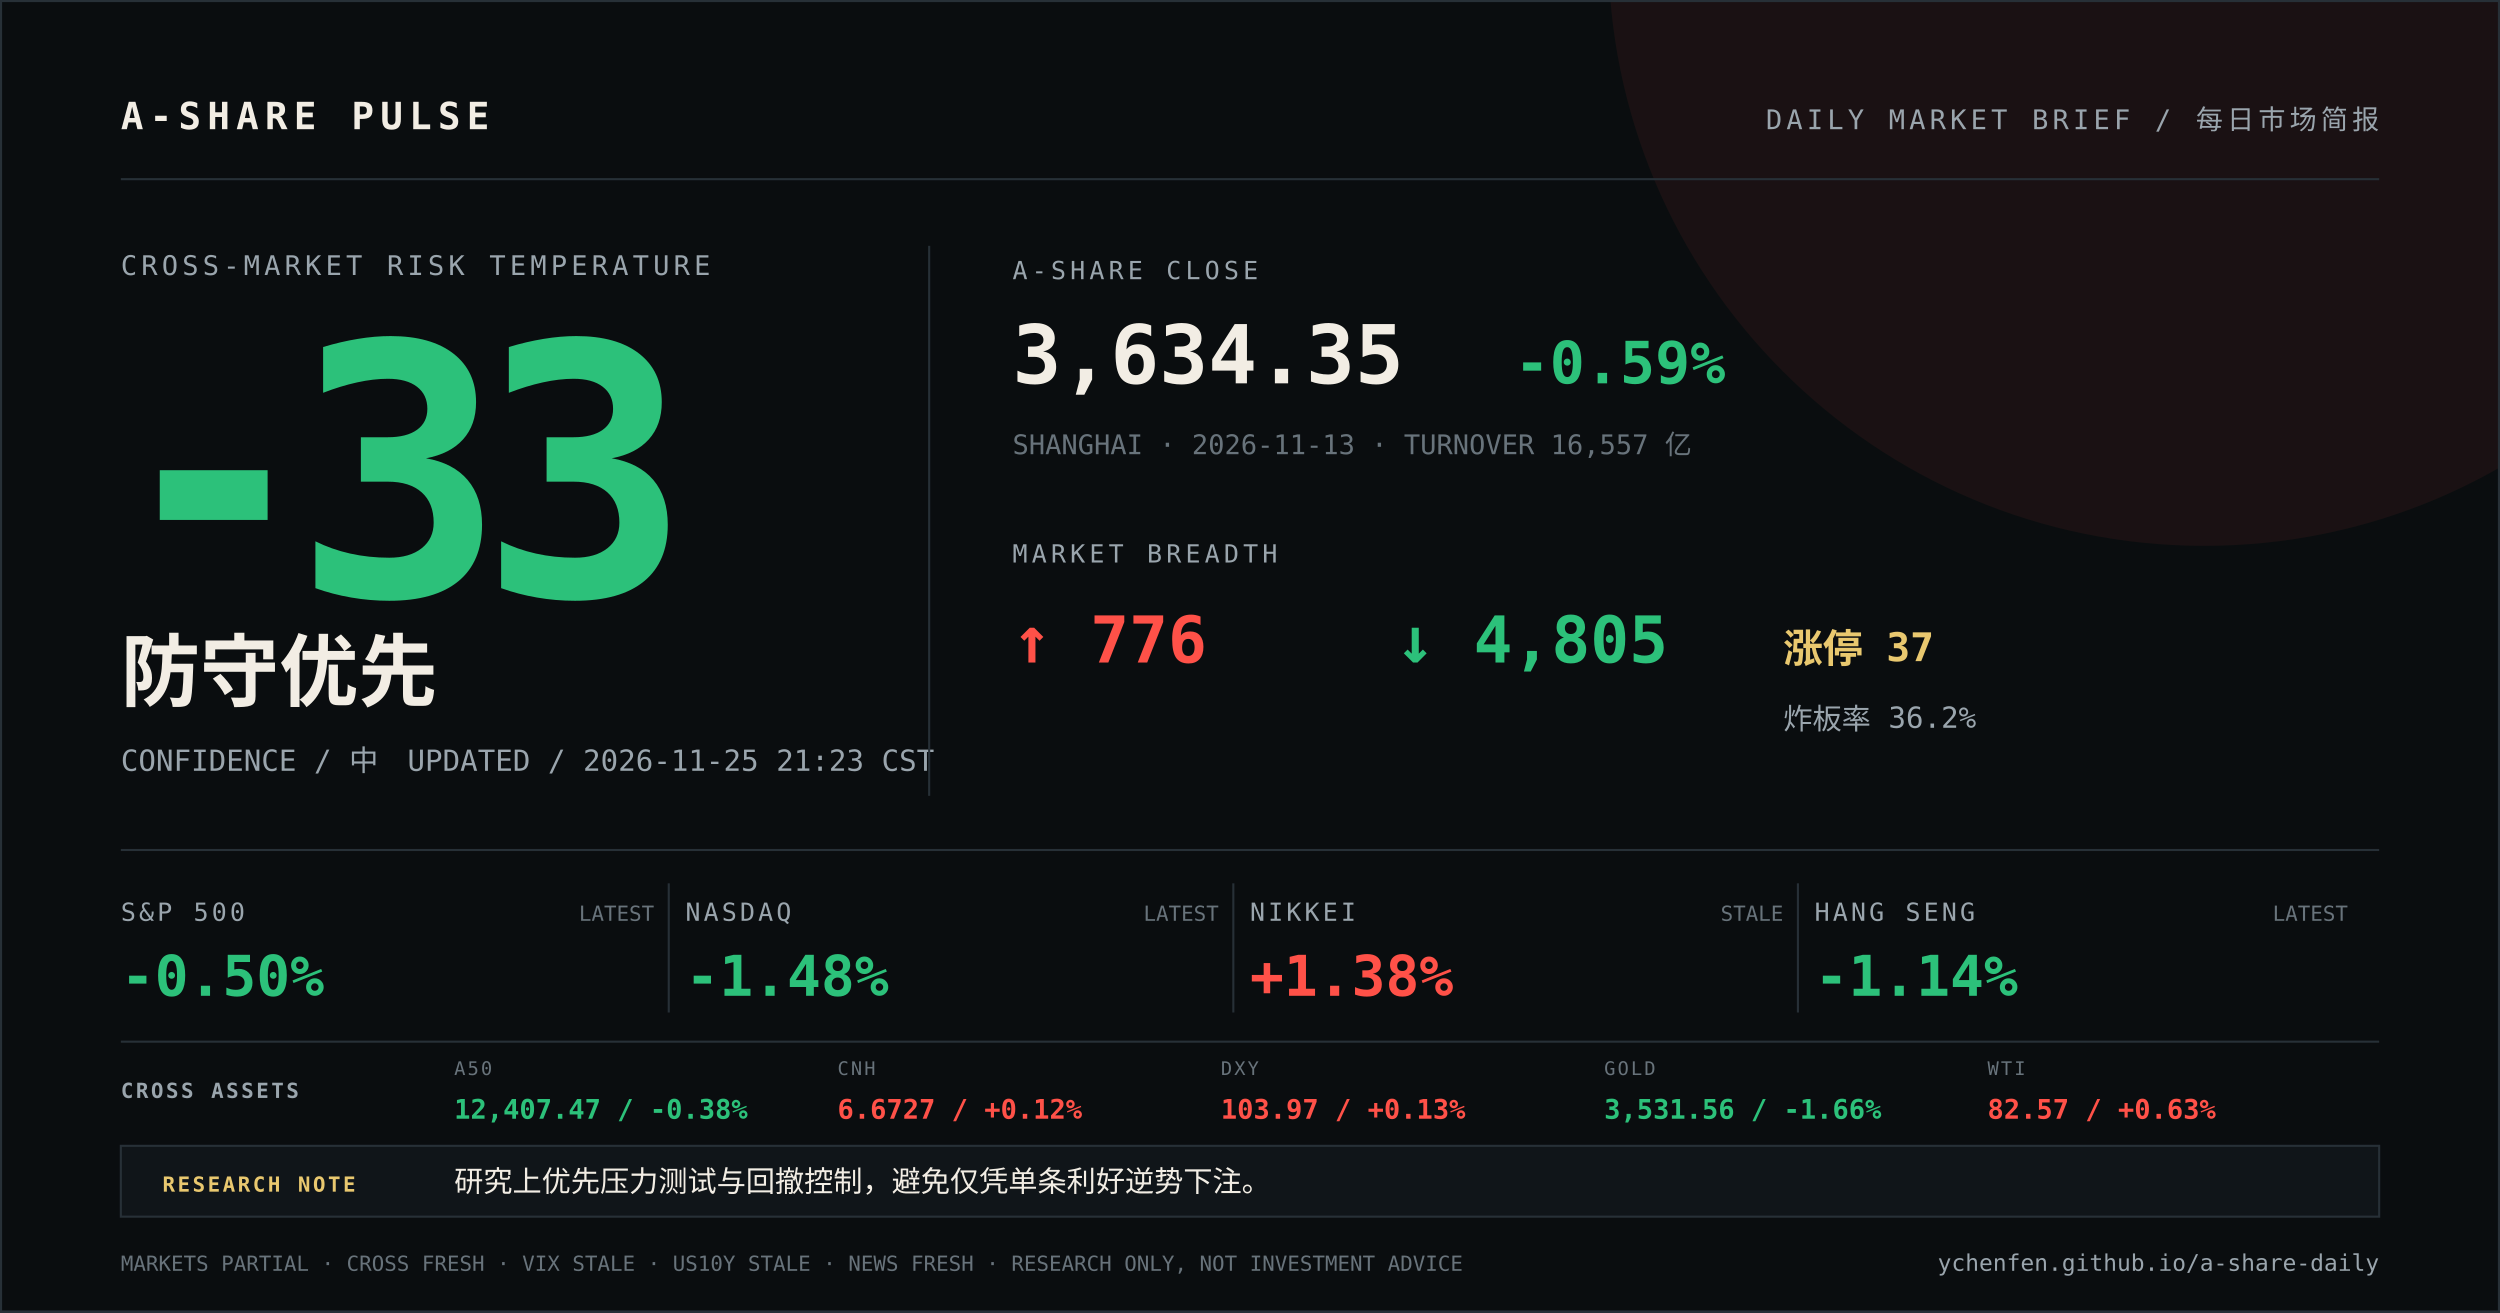
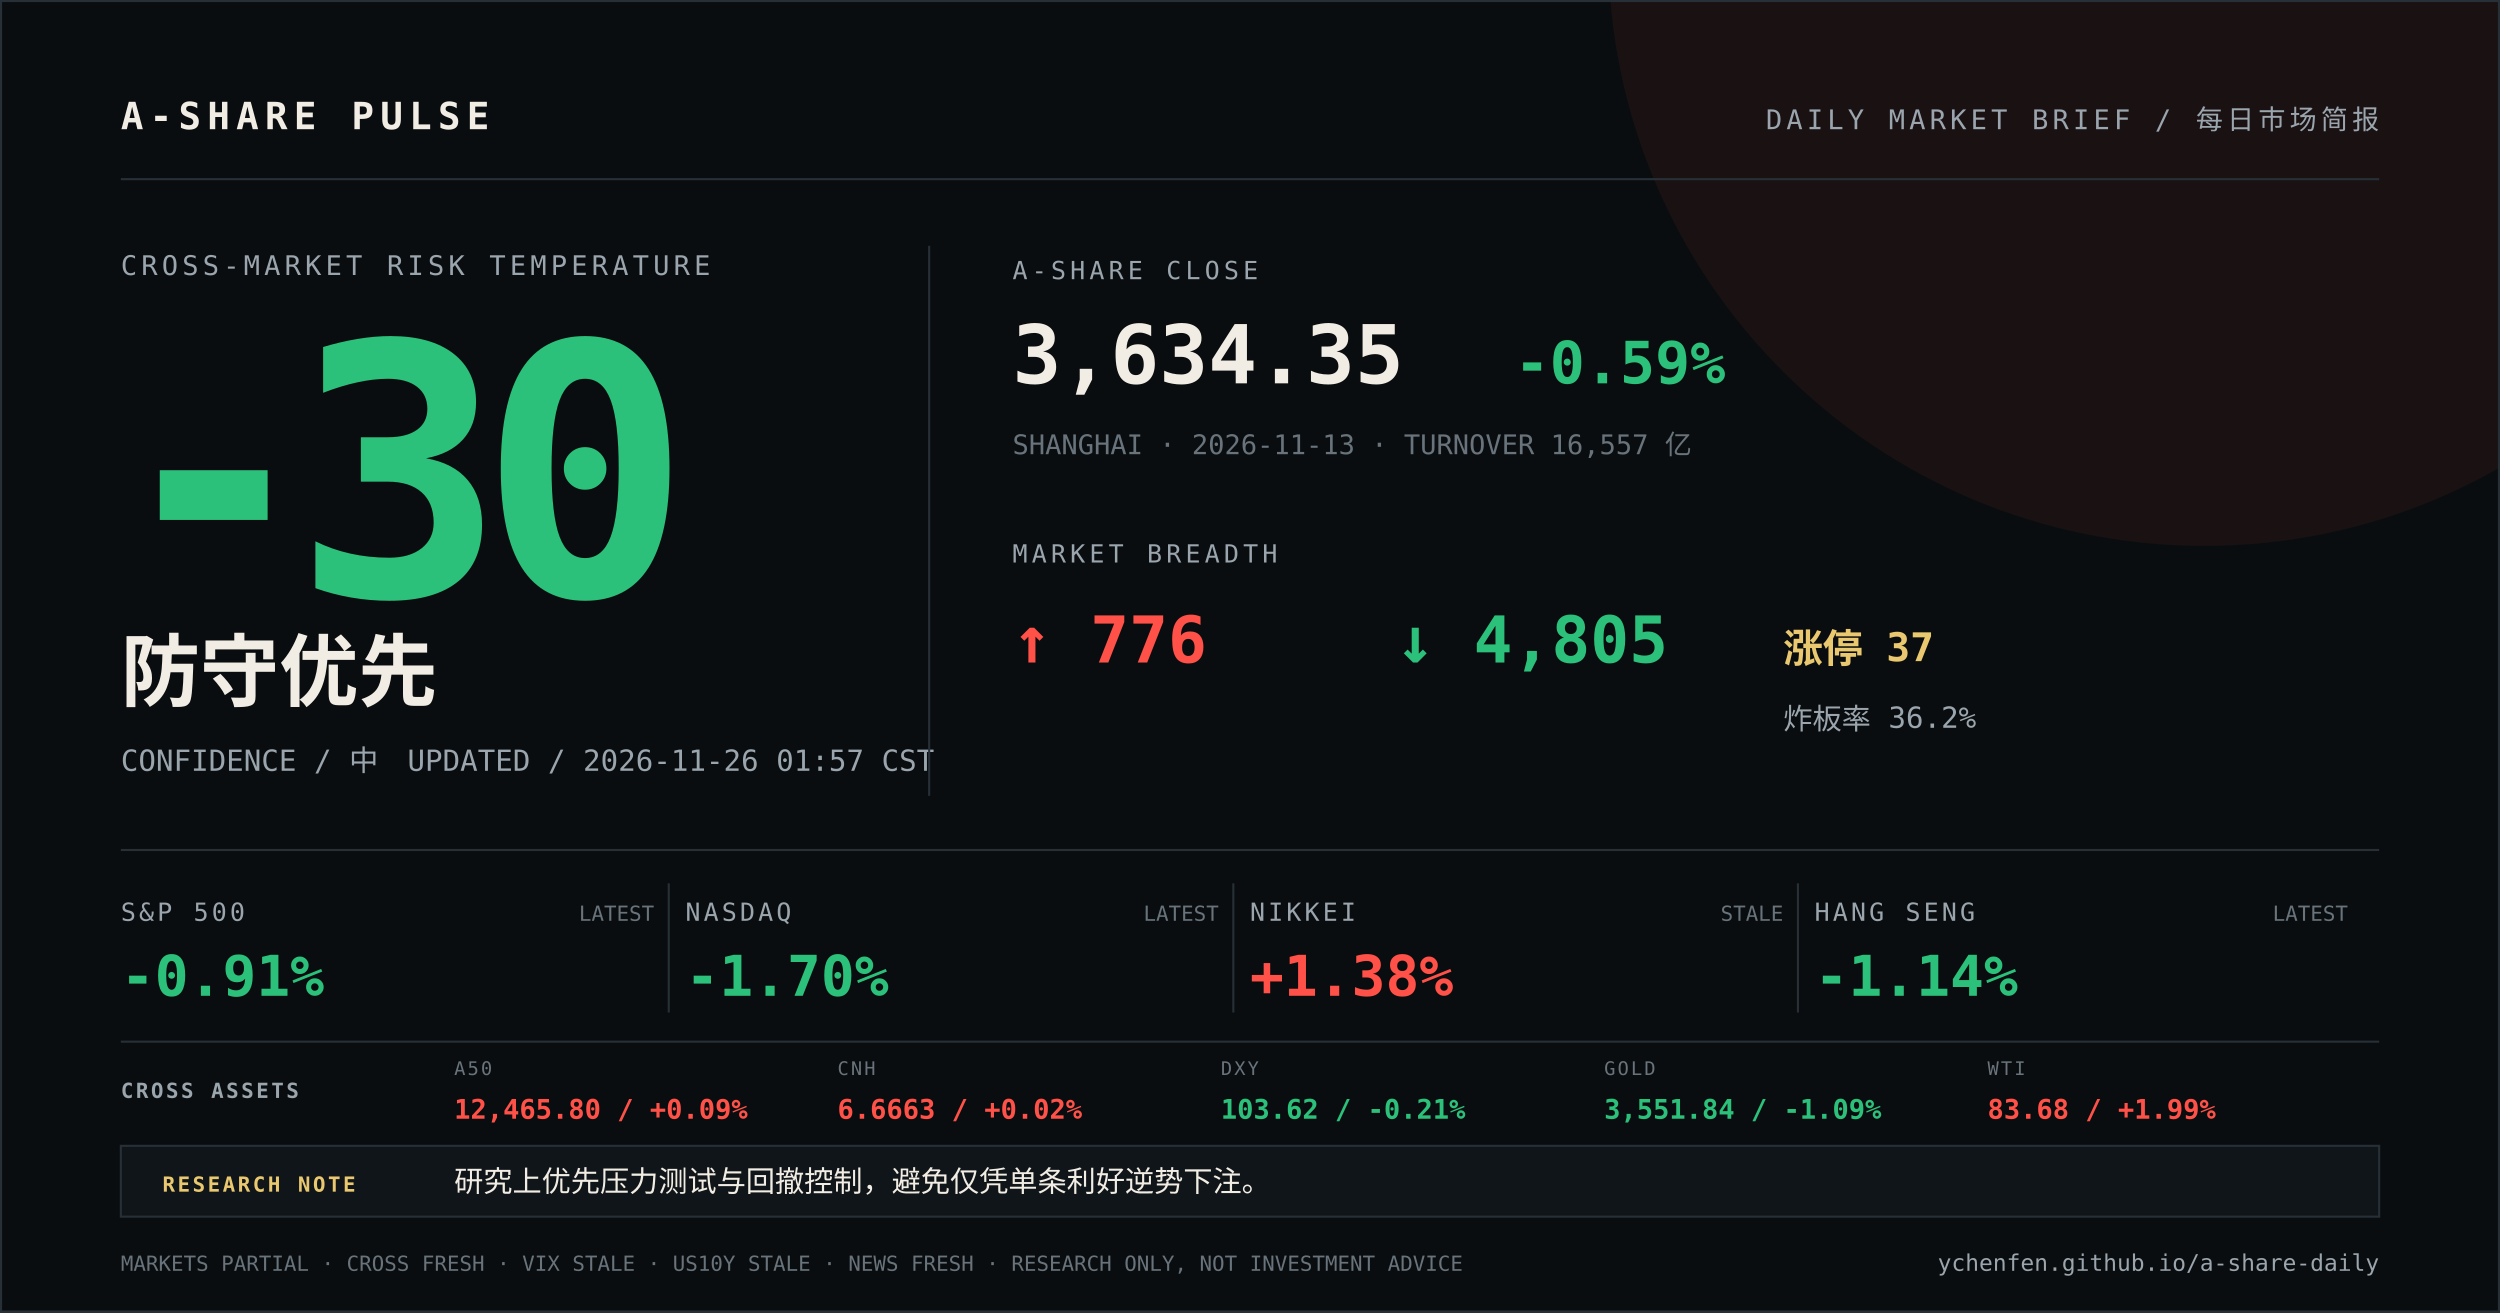
<svg xmlns="http://www.w3.org/2000/svg" width="1200" height="630" viewBox="0 0 1200 630">
  <rect width="1200" height="630" fill="#0a0d0f" />
  <circle cx="1058" cy="-24" r="286" fill="#ff5148" opacity="0.07" />
  <path d="M0 0H1200V630H0Z" fill="none" stroke="#273037" stroke-width="2" />
  <g font-family="DIN Alternate, SFMono-Regular, Menlo, monospace">
    <text x="58" y="62" fill="#f2ede4" font-size="18" font-weight="700" letter-spacing="3">A-SHARE PULSE</text>
    <text x="1142" y="62" fill="#9aa5ad" font-size="13" text-anchor="end" letter-spacing="2">DAILY MARKET BRIEF / 每日市场简报</text>
    <line x1="58" y1="86" x2="1142" y2="86" stroke="#273037" />
    <text x="58" y="132" fill="#9aa5ad" font-size="13" letter-spacing="2">CROSS-MARKET RISK TEMPERATURE</text>
-     <text x="52" y="286" fill="#2cc17a" font-size="168" font-weight="800" letter-spacing="-12">-33</text>
+     <text x="52" y="286" fill="#2cc17a" font-size="168" font-weight="800" letter-spacing="-12">-30</text>
    <text x="58" y="336" fill="#f2ede4" font-size="38" font-weight="700">防守优先</text>
-     <text x="58" y="370" fill="#9aa5ad" font-size="14">CONFIDENCE / 中　UPDATED / 2026-11-25 21:23 CST</text>
+     <text x="58" y="370" fill="#9aa5ad" font-size="14">CONFIDENCE / 中　UPDATED / 2026-11-26 01:57 CST</text>
    <line x1="446" y1="118" x2="446" y2="382" stroke="#273037" />
    <text x="486" y="134" fill="#9aa5ad" font-size="12" letter-spacing="2">A-SHARE CLOSE</text>
    <text x="486" y="184" fill="#f2ede4" font-size="39" font-weight="700">3,634.35</text>
    <text x="727" y="184" fill="#2cc17a" font-size="28" font-weight="700">-0.59%</text>
    <text x="486" y="218" fill="#68737b" font-size="13">SHANGHAI · 2026-11-13 · TURNOVER 16,557 亿</text>
    <text x="486" y="270" fill="#9aa5ad" font-size="12" letter-spacing="2">MARKET BREADTH</text>
    <text x="486" y="318" fill="#ff5148" font-size="31" font-weight="700">↑ 776</text>
    <text x="670" y="318" fill="#2cc17a" font-size="31" font-weight="700">↓ 4,805</text>
    <text x="856" y="318" fill="#e9c86f" font-size="19" font-weight="700">涨停 37</text>
    <text x="856" y="350" fill="#9aa5ad" font-size="14">炸板率 36.2%</text>
    <line x1="58" y1="408" x2="1142" y2="408" stroke="#273037" />
    <text x="58" y="442" fill="#9aa5ad" font-size="12" letter-spacing="1.5">S&amp;P 500</text>
-     <text x="58" y="478" fill="#2cc17a" font-size="27" font-weight="700">-0.50%</text>
+     <text x="58" y="478" fill="#2cc17a" font-size="27" font-weight="700">-0.91%</text>
    <text x="314" y="442" fill="#68737b" font-size="10" text-anchor="end">LATEST</text>
    <line x1="321" y1="424" x2="321" y2="486" stroke="#273037" />
    <text x="329" y="442" fill="#9aa5ad" font-size="12" letter-spacing="1.5">NASDAQ</text>
-     <text x="329" y="478" fill="#2cc17a" font-size="27" font-weight="700">-1.48%</text>
+     <text x="329" y="478" fill="#2cc17a" font-size="27" font-weight="700">-1.70%</text>
    <text x="585" y="442" fill="#68737b" font-size="10" text-anchor="end">LATEST</text>
    <line x1="592" y1="424" x2="592" y2="486" stroke="#273037" />
    <text x="600" y="442" fill="#9aa5ad" font-size="12" letter-spacing="1.5">NIKKEI</text>
    <text x="600" y="478" fill="#ff5148" font-size="27" font-weight="700">+1.38%</text>
    <text x="856" y="442" fill="#68737b" font-size="10" text-anchor="end">STALE</text>
    <line x1="863" y1="424" x2="863" y2="486" stroke="#273037" />
    <text x="871" y="442" fill="#9aa5ad" font-size="12" letter-spacing="1.5">HANG SENG</text>
    <text x="871" y="478" fill="#2cc17a" font-size="27" font-weight="700">-1.14%</text>
    <text x="1127" y="442" fill="#68737b" font-size="10" text-anchor="end">LATEST</text>
    <line x1="58" y1="500" x2="1142" y2="500" stroke="#273037" />
    <text x="58" y="527" fill="#9aa5ad" font-size="10" font-weight="700" letter-spacing="1.2">CROSS ASSETS</text>
    <text x="218" y="516" fill="#68737b" font-size="9" letter-spacing="1">A50</text>
-     <text x="218" y="537" fill="#2cc17a" font-size="13" font-weight="700">12,407.47 / -0.38%</text>
+     <text x="218" y="537" fill="#ff5148" font-size="13" font-weight="700">12,465.80 / +0.09%</text>
    <text x="402" y="516" fill="#68737b" font-size="9" letter-spacing="1">CNH</text>
-     <text x="402" y="537" fill="#ff5148" font-size="13" font-weight="700">6.6727 / +0.12%</text>
+     <text x="402" y="537" fill="#ff5148" font-size="13" font-weight="700">6.6663 / +0.02%</text>
    <text x="586" y="516" fill="#68737b" font-size="9" letter-spacing="1">DXY</text>
-     <text x="586" y="537" fill="#ff5148" font-size="13" font-weight="700">103.97 / +0.13%</text>
+     <text x="586" y="537" fill="#2cc17a" font-size="13" font-weight="700">103.62 / -0.21%</text>
    <text x="770" y="516" fill="#68737b" font-size="9" letter-spacing="1">GOLD</text>
-     <text x="770" y="537" fill="#2cc17a" font-size="13" font-weight="700">3,531.56 / -1.66%</text>
+     <text x="770" y="537" fill="#2cc17a" font-size="13" font-weight="700">3,551.84 / -1.09%</text>
    <text x="954" y="516" fill="#68737b" font-size="9" letter-spacing="1">WTI</text>
-     <text x="954" y="537" fill="#ff5148" font-size="13" font-weight="700">82.57 / +0.63%</text>
+     <text x="954" y="537" fill="#ff5148" font-size="13" font-weight="700">83.68 / +1.99%</text>
    <rect x="58" y="550" width="1084" height="34" fill="#101519" stroke="#273037" />
    <text x="78" y="572" fill="#e9c86f" font-size="10" font-weight="700" letter-spacing="1.2">RESEARCH NOTE</text>
    <text x="218" y="572" fill="#f2ede4" font-size="14">研究上优先压力测试与回撤控制，避免仅凭单条利好逆势下注。</text>
    <text x="58" y="610" fill="#68737b" font-size="10">MARKETS PARTIAL · CROSS FRESH · VIX STALE · US10Y STALE · NEWS FRESH · RESEARCH ONLY, NOT INVESTMENT ADVICE</text>
    <text x="1142" y="610" fill="#9aa5ad" font-size="11" text-anchor="end">ychenfen.github.io/a-share-daily</text>
  </g>
</svg>
